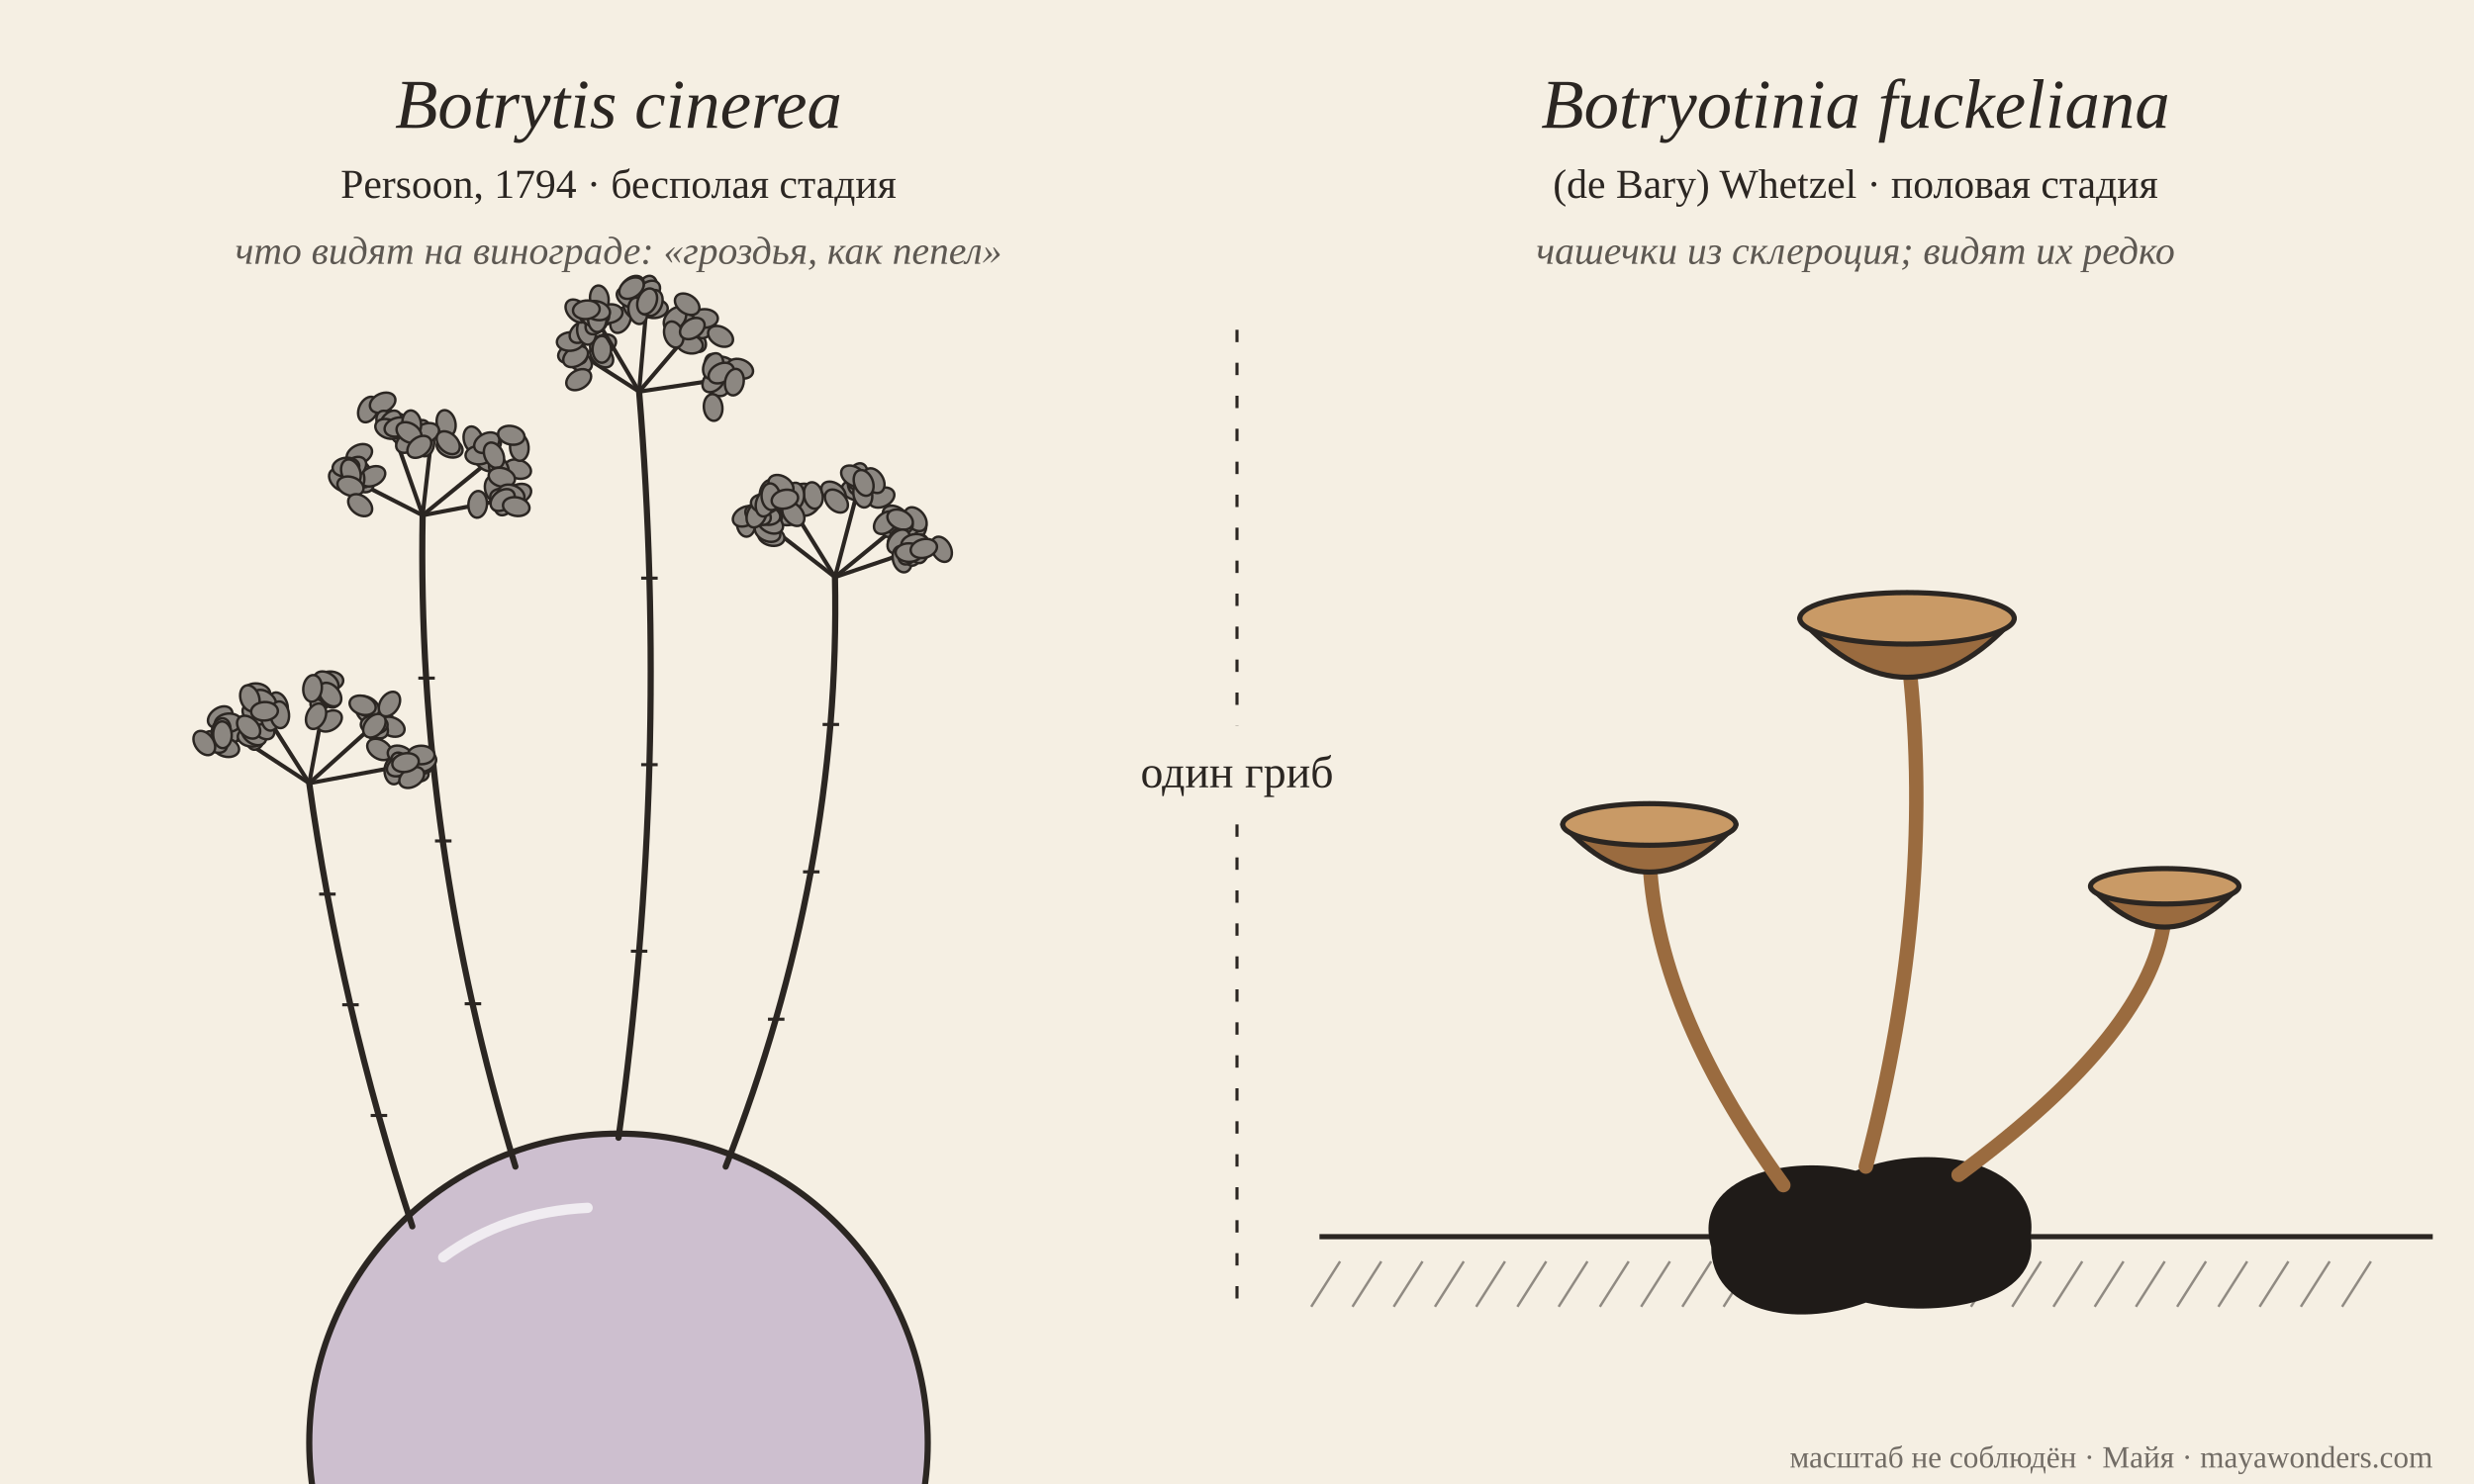
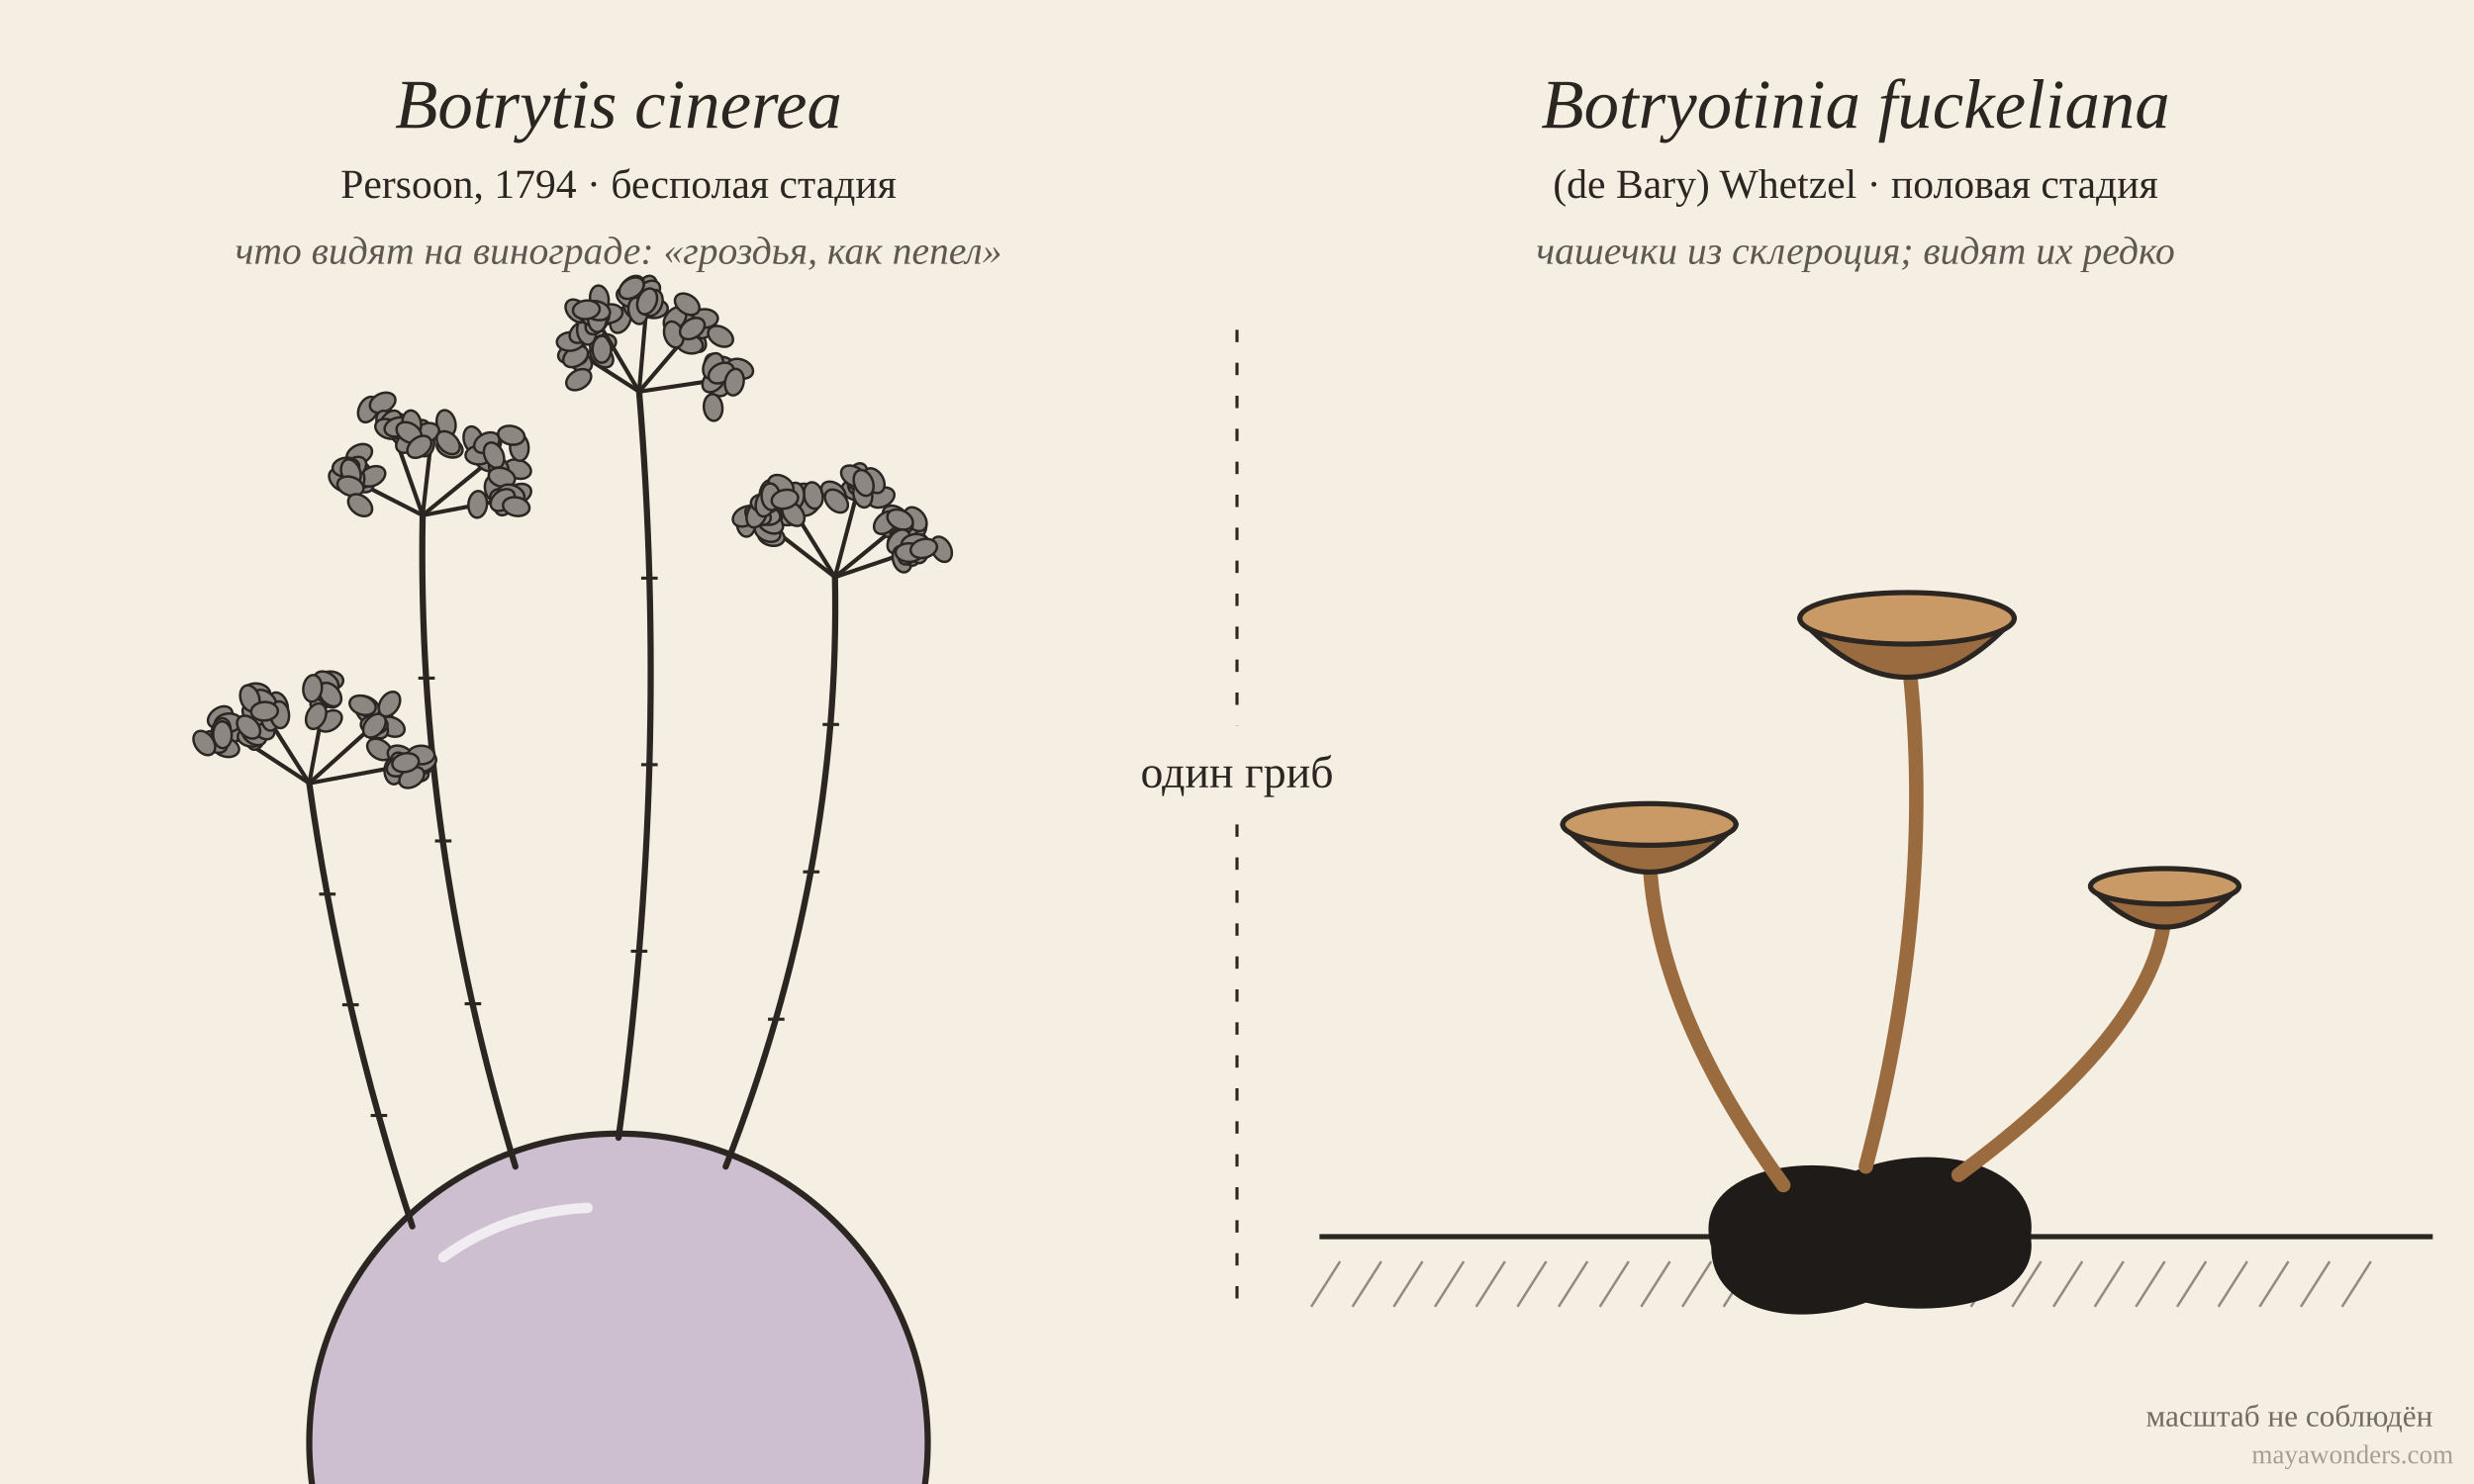
<svg xmlns="http://www.w3.org/2000/svg" viewBox="0 0 1200 720" width="1200" height="720" role="img" aria-label="Botrytis cinerea и Botryotinia fuckeliana: две стадии одного гриба">
  <rect width="1200" height="720" fill="#f5efe3" />
  <text x="300" y="62" text-anchor="middle" font-family="Georgia, 'Times New Roman', serif" font-size="34" font-style="italic" fill="#2b2622">Botrytis cinerea</text>
  <text x="300" y="96" text-anchor="middle" font-family="Georgia, 'Times New Roman', serif" font-size="20" fill="#2b2622">Persoon, 1794 · бесполая стадия</text>
  <text x="900" y="62" text-anchor="middle" font-family="Georgia, 'Times New Roman', serif" font-size="34" font-style="italic" fill="#2b2622">Botryotinia fuckeliana</text>
  <text x="900" y="96" text-anchor="middle" font-family="Georgia, 'Times New Roman', serif" font-size="20" fill="#2b2622">(de Bary) Whetzel · половая стадия</text>
  <path d="M 600 160 V 640" stroke="#2b2622" stroke-width="1.5" stroke-dasharray="6 10" />
  <rect x="530" y="352" width="140" height="44" fill="#f5efe3" />
  <text x="600" y="382" text-anchor="middle" font-family="Georgia, 'Times New Roman', serif" font-size="22" fill="#2b2622">один гриб</text>
  <circle cx="300" cy="700" r="150" fill="#cdbfcf" stroke="#2b2622" stroke-width="3" />
  <path d="M 215 610 q 30 -22 70 -24" fill="none" stroke="#ffffff" stroke-width="5" stroke-linecap="round" opacity="0.7" />
  <path d="M 250 566 Q 202 408 205 250" fill="none" stroke="#2b2622" stroke-width="3" stroke-linecap="round" />
  <path d="M 225.4 487.0 h 8" stroke="#2b2622" stroke-width="1.5" />
  <path d="M 211.0 408.0 h 8" stroke="#2b2622" stroke-width="1.5" />
  <path d="M 202.9 329.0 h 8" stroke="#2b2622" stroke-width="1.5" />
  <path d="M 205 250 L 171.5 232.9" stroke="#2b2622" stroke-width="2" stroke-linecap="round" />
  <ellipse cx="174.3" cy="220.4" rx="6.5" ry="4.5" transform="rotate(154 174.3 220.4)" fill="#8c8781" stroke="#2b2622" stroke-width="1.2" />
  <ellipse cx="175.2" cy="233.6" rx="6.5" ry="4.5" transform="rotate(35 175.2 233.6)" fill="#8c8781" stroke="#2b2622" stroke-width="1.2" />
  <ellipse cx="165.3" cy="232.9" rx="6.5" ry="4.5" transform="rotate(42 165.3 232.9)" fill="#8c8781" stroke="#2b2622" stroke-width="1.2" />
  <ellipse cx="175.7" cy="230.1" rx="6.5" ry="4.5" transform="rotate(71 175.7 230.1)" fill="#8c8781" stroke="#2b2622" stroke-width="1.2" />
  <ellipse cx="180.7" cy="231.1" rx="6.5" ry="4.5" transform="rotate(154 180.7 231.1)" fill="#8c8781" stroke="#2b2622" stroke-width="1.2" />
  <ellipse cx="172.1" cy="231.3" rx="6.5" ry="4.5" transform="rotate(76 172.1 231.3)" fill="#8c8781" stroke="#2b2622" stroke-width="1.2" />
  <ellipse cx="171.8" cy="227.0" rx="6.5" ry="4.5" transform="rotate(142 171.8 227.0)" fill="#8c8781" stroke="#2b2622" stroke-width="1.2" />
  <ellipse cx="167.8" cy="226.6" rx="6.5" ry="4.5" transform="rotate(173 167.8 226.6)" fill="#8c8781" stroke="#2b2622" stroke-width="1.2" />
  <ellipse cx="170.2" cy="229.2" rx="6.5" ry="4.5" transform="rotate(70 170.2 229.2)" fill="#8c8781" stroke="#2b2622" stroke-width="1.2" />
  <ellipse cx="170.0" cy="235.9" rx="6.5" ry="4.5" transform="rotate(18 170.0 235.9)" fill="#8c8781" stroke="#2b2622" stroke-width="1.2" />
  <ellipse cx="174.7" cy="245.1" rx="6.5" ry="4.5" transform="rotate(38 174.7 245.1)" fill="#8c8781" stroke="#2b2622" stroke-width="1.2" />
  <path d="M 205 250 L 188.9 204.1" stroke="#2b2622" stroke-width="2" stroke-linecap="round" />
  <ellipse cx="178.6" cy="198.7" rx="6.5" ry="4.5" transform="rotate(115 178.6 198.7)" fill="#8c8781" stroke="#2b2622" stroke-width="1.2" />
  <ellipse cx="188.7" cy="204.9" rx="6.5" ry="4.5" transform="rotate(73 188.7 204.9)" fill="#8c8781" stroke="#2b2622" stroke-width="1.2" />
  <ellipse cx="185.6" cy="195.4" rx="6.5" ry="4.5" transform="rotate(155 185.6 195.4)" fill="#8c8781" stroke="#2b2622" stroke-width="1.2" />
  <ellipse cx="191.2" cy="206.3" rx="6.5" ry="4.5" transform="rotate(52 191.2 206.3)" fill="#8c8781" stroke="#2b2622" stroke-width="1.2" />
  <ellipse cx="187.7" cy="205.3" rx="6.5" ry="4.5" transform="rotate(58 187.7 205.3)" fill="#8c8781" stroke="#2b2622" stroke-width="1.2" />
  <ellipse cx="191.0" cy="205.6" rx="6.5" ry="4.5" transform="rotate(155 191.0 205.6)" fill="#8c8781" stroke="#2b2622" stroke-width="1.2" />
  <ellipse cx="195.6" cy="211.5" rx="6.5" ry="4.5" transform="rotate(28 195.6 211.5)" fill="#8c8781" stroke="#2b2622" stroke-width="1.2" />
  <ellipse cx="189.4" cy="205.1" rx="6.5" ry="4.5" transform="rotate(126 189.4 205.1)" fill="#8c8781" stroke="#2b2622" stroke-width="1.2" />
  <ellipse cx="197.8" cy="208.9" rx="6.5" ry="4.5" transform="rotate(137 197.8 208.9)" fill="#8c8781" stroke="#2b2622" stroke-width="1.2" />
  <ellipse cx="188.3" cy="208.1" rx="6.5" ry="4.5" transform="rotate(22 188.3 208.1)" fill="#8c8781" stroke="#2b2622" stroke-width="1.2" />
  <ellipse cx="192.9" cy="207.2" rx="6.5" ry="4.5" transform="rotate(164 192.9 207.2)" fill="#8c8781" stroke="#2b2622" stroke-width="1.2" />
  <path d="M 205 250 L 208.9 215.6" stroke="#2b2622" stroke-width="2" stroke-linecap="round" />
  <ellipse cx="203.4" cy="214.9" rx="6.5" ry="4.5" transform="rotate(1 203.4 214.9)" fill="#8c8781" stroke="#2b2622" stroke-width="1.2" />
  <ellipse cx="216.4" cy="205.4" rx="6.5" ry="4.5" transform="rotate(77 216.4 205.4)" fill="#8c8781" stroke="#2b2622" stroke-width="1.2" />
  <ellipse cx="203.1" cy="209.7" rx="6.5" ry="4.5" transform="rotate(126 203.1 209.7)" fill="#8c8781" stroke="#2b2622" stroke-width="1.2" />
  <ellipse cx="206.1" cy="214.9" rx="6.5" ry="4.5" transform="rotate(93 206.1 214.9)" fill="#8c8781" stroke="#2b2622" stroke-width="1.2" />
  <ellipse cx="206.7" cy="210.1" rx="6.5" ry="4.5" transform="rotate(158 206.7 210.1)" fill="#8c8781" stroke="#2b2622" stroke-width="1.2" />
  <ellipse cx="218.1" cy="217.2" rx="6.5" ry="4.5" transform="rotate(21 218.1 217.2)" fill="#8c8781" stroke="#2b2622" stroke-width="1.2" />
  <ellipse cx="199.7" cy="205.6" rx="6.5" ry="4.5" transform="rotate(82 199.7 205.6)" fill="#8c8781" stroke="#2b2622" stroke-width="1.2" />
  <ellipse cx="198.0" cy="214.4" rx="6.5" ry="4.5" transform="rotate(143 198.0 214.4)" fill="#8c8781" stroke="#2b2622" stroke-width="1.2" />
  <ellipse cx="198.4" cy="209.9" rx="6.5" ry="4.5" transform="rotate(30 198.4 209.9)" fill="#8c8781" stroke="#2b2622" stroke-width="1.2" />
  <ellipse cx="203.4" cy="216.8" rx="6.5" ry="4.5" transform="rotate(142 203.4 216.8)" fill="#8c8781" stroke="#2b2622" stroke-width="1.2" />
  <ellipse cx="217.4" cy="214.8" rx="6.5" ry="4.5" transform="rotate(44 217.4 214.8)" fill="#8c8781" stroke="#2b2622" stroke-width="1.2" />
  <path d="M 205 250 L 240.4 221.1" stroke="#2b2622" stroke-width="2" stroke-linecap="round" />
  <ellipse cx="251.2" cy="227.6" rx="6.5" ry="4.5" transform="rotate(17 251.2 227.6)" fill="#8c8781" stroke="#2b2622" stroke-width="1.2" />
  <ellipse cx="237.9" cy="221.5" rx="6.5" ry="4.5" transform="rotate(81 237.9 221.5)" fill="#8c8781" stroke="#2b2622" stroke-width="1.2" />
  <ellipse cx="235.9" cy="223.4" rx="6.5" ry="4.5" transform="rotate(37 235.9 223.4)" fill="#8c8781" stroke="#2b2622" stroke-width="1.2" />
  <ellipse cx="242.0" cy="227.5" rx="6.5" ry="4.5" transform="rotate(68 242.0 227.5)" fill="#8c8781" stroke="#2b2622" stroke-width="1.2" />
  <ellipse cx="229.5" cy="213.3" rx="6.5" ry="4.5" transform="rotate(75 229.5 213.3)" fill="#8c8781" stroke="#2b2622" stroke-width="1.2" />
  <ellipse cx="236.6" cy="215.8" rx="6.5" ry="4.5" transform="rotate(164 236.6 215.8)" fill="#8c8781" stroke="#2b2622" stroke-width="1.2" />
  <ellipse cx="251.9" cy="217.1" rx="6.5" ry="4.5" transform="rotate(86 251.9 217.1)" fill="#8c8781" stroke="#2b2622" stroke-width="1.2" />
  <ellipse cx="232.3" cy="220.8" rx="6.5" ry="4.5" transform="rotate(178 232.3 220.8)" fill="#8c8781" stroke="#2b2622" stroke-width="1.2" />
  <ellipse cx="236.1" cy="214.8" rx="6.5" ry="4.5" transform="rotate(152 236.1 214.8)" fill="#8c8781" stroke="#2b2622" stroke-width="1.2" />
  <ellipse cx="248.0" cy="211.2" rx="6.5" ry="4.5" transform="rotate(12 248.0 211.2)" fill="#8c8781" stroke="#2b2622" stroke-width="1.2" />
  <ellipse cx="239.6" cy="220.9" rx="6.5" ry="4.5" transform="rotate(65 239.6 220.9)" fill="#8c8781" stroke="#2b2622" stroke-width="1.2" />
  <path d="M 205 250 L 243.8 242.6" stroke="#2b2622" stroke-width="2" stroke-linecap="round" />
  <ellipse cx="243.4" cy="232.5" rx="6.5" ry="4.5" transform="rotate(44 243.4 232.5)" fill="#8c8781" stroke="#2b2622" stroke-width="1.2" />
  <ellipse cx="239.8" cy="237.3" rx="6.5" ry="4.5" transform="rotate(76 239.8 237.3)" fill="#8c8781" stroke="#2b2622" stroke-width="1.2" />
  <ellipse cx="243.4" cy="231.6" rx="6.5" ry="4.5" transform="rotate(15 243.4 231.6)" fill="#8c8781" stroke="#2b2622" stroke-width="1.2" />
  <ellipse cx="244.2" cy="241.7" rx="6.5" ry="4.5" transform="rotate(12 244.2 241.7)" fill="#8c8781" stroke="#2b2622" stroke-width="1.2" />
  <ellipse cx="243.9" cy="242.5" rx="6.5" ry="4.5" transform="rotate(129 243.9 242.5)" fill="#8c8781" stroke="#2b2622" stroke-width="1.2" />
  <ellipse cx="231.7" cy="244.7" rx="6.5" ry="4.5" transform="rotate(95 231.7 244.7)" fill="#8c8781" stroke="#2b2622" stroke-width="1.2" />
  <ellipse cx="251.4" cy="239.6" rx="6.5" ry="4.5" transform="rotate(157 251.4 239.6)" fill="#8c8781" stroke="#2b2622" stroke-width="1.2" />
  <ellipse cx="245.0" cy="243.9" rx="6.5" ry="4.5" transform="rotate(118 245.0 243.9)" fill="#8c8781" stroke="#2b2622" stroke-width="1.2" />
  <ellipse cx="248.1" cy="239.9" rx="6.5" ry="4.5" transform="rotate(21 248.1 239.9)" fill="#8c8781" stroke="#2b2622" stroke-width="1.2" />
  <ellipse cx="243.8" cy="242.6" rx="6.5" ry="4.5" transform="rotate(143 243.8 242.6)" fill="#8c8781" stroke="#2b2622" stroke-width="1.2" />
  <ellipse cx="250.4" cy="245.8" rx="6.5" ry="4.5" transform="rotate(11 250.4 245.8)" fill="#8c8781" stroke="#2b2622" stroke-width="1.2" />
  <path d="M 300 552 Q 325 371 310 190" fill="none" stroke="#2b2622" stroke-width="3" stroke-linecap="round" />
  <path d="M 306.0 461.5 h 8" stroke="#2b2622" stroke-width="1.5" />
  <path d="M 311.0 371.0 h 8" stroke="#2b2622" stroke-width="1.5" />
  <path d="M 311.0 280.5 h 8" stroke="#2b2622" stroke-width="1.5" />
  <path d="M 310 190 L 279.3 170.3" stroke="#2b2622" stroke-width="2" stroke-linecap="round" />
  <ellipse cx="291.8" cy="172.7" rx="6.5" ry="4.5" transform="rotate(44 291.8 172.7)" fill="#8c8781" stroke="#2b2622" stroke-width="1.2" />
  <ellipse cx="281.2" cy="175.1" rx="6.5" ry="4.5" transform="rotate(36 281.2 175.1)" fill="#8c8781" stroke="#2b2622" stroke-width="1.2" />
  <ellipse cx="292.5" cy="167.0" rx="6.5" ry="4.5" transform="rotate(160 292.5 167.0)" fill="#8c8781" stroke="#2b2622" stroke-width="1.2" />
  <ellipse cx="277.1" cy="171.6" rx="6.5" ry="4.5" transform="rotate(163 277.1 171.6)" fill="#8c8781" stroke="#2b2622" stroke-width="1.2" />
  <ellipse cx="279.8" cy="170.4" rx="6.5" ry="4.5" transform="rotate(62 279.8 170.4)" fill="#8c8781" stroke="#2b2622" stroke-width="1.2" />
  <ellipse cx="279.2" cy="173.0" rx="6.5" ry="4.5" transform="rotate(148 279.2 173.0)" fill="#8c8781" stroke="#2b2622" stroke-width="1.2" />
  <ellipse cx="276.6" cy="165.7" rx="6.5" ry="4.5" transform="rotate(176 276.6 165.7)" fill="#8c8781" stroke="#2b2622" stroke-width="1.2" />
  <ellipse cx="282.1" cy="161.0" rx="6.5" ry="4.5" transform="rotate(141 282.1 161.0)" fill="#8c8781" stroke="#2b2622" stroke-width="1.2" />
  <ellipse cx="291.9" cy="169.5" rx="6.5" ry="4.5" transform="rotate(90 291.9 169.5)" fill="#8c8781" stroke="#2b2622" stroke-width="1.2" />
  <ellipse cx="284.5" cy="160.8" rx="6.5" ry="4.5" transform="rotate(79 284.5 160.8)" fill="#8c8781" stroke="#2b2622" stroke-width="1.2" />
  <ellipse cx="280.7" cy="184.2" rx="6.5" ry="4.5" transform="rotate(149 280.7 184.2)" fill="#8c8781" stroke="#2b2622" stroke-width="1.2" />
  <path d="M 310 190 L 289.8 155.7" stroke="#2b2622" stroke-width="2" stroke-linecap="round" />
  <ellipse cx="279.9" cy="150.9" rx="6.5" ry="4.5" transform="rotate(45 279.9 150.9)" fill="#8c8781" stroke="#2b2622" stroke-width="1.2" />
  <ellipse cx="301.0" cy="155.4" rx="6.5" ry="4.5" transform="rotate(118 301.0 155.4)" fill="#8c8781" stroke="#2b2622" stroke-width="1.2" />
  <ellipse cx="289.5" cy="156.5" rx="6.5" ry="4.5" transform="rotate(132 289.5 156.5)" fill="#8c8781" stroke="#2b2622" stroke-width="1.2" />
  <ellipse cx="287.8" cy="152.8" rx="6.5" ry="4.5" transform="rotate(166 287.8 152.8)" fill="#8c8781" stroke="#2b2622" stroke-width="1.2" />
  <ellipse cx="291.4" cy="152.8" rx="6.5" ry="4.5" transform="rotate(19 291.4 152.8)" fill="#8c8781" stroke="#2b2622" stroke-width="1.2" />
  <ellipse cx="295.5" cy="152.2" rx="6.5" ry="4.5" transform="rotate(170 295.5 152.2)" fill="#8c8781" stroke="#2b2622" stroke-width="1.2" />
  <ellipse cx="289.0" cy="153.8" rx="6.5" ry="4.5" transform="rotate(175 289.0 153.8)" fill="#8c8781" stroke="#2b2622" stroke-width="1.2" />
  <ellipse cx="289.7" cy="154.6" rx="6.5" ry="4.5" transform="rotate(90 289.7 154.6)" fill="#8c8781" stroke="#2b2622" stroke-width="1.2" />
  <ellipse cx="290.7" cy="145.0" rx="6.5" ry="4.5" transform="rotate(83 290.7 145.0)" fill="#8c8781" stroke="#2b2622" stroke-width="1.2" />
  <ellipse cx="289.5" cy="150.7" rx="6.5" ry="4.5" transform="rotate(15 289.5 150.7)" fill="#8c8781" stroke="#2b2622" stroke-width="1.2" />
  <ellipse cx="284.4" cy="150.3" rx="6.5" ry="4.5" transform="rotate(174 284.4 150.3)" fill="#8c8781" stroke="#2b2622" stroke-width="1.2" />
  <path d="M 310 190 L 313.8 146.2" stroke="#2b2622" stroke-width="2" stroke-linecap="round" />
  <ellipse cx="313.9" cy="140.1" rx="6.5" ry="4.5" transform="rotate(111 313.9 140.1)" fill="#8c8781" stroke="#2b2622" stroke-width="1.2" />
  <ellipse cx="307.6" cy="149.3" rx="6.5" ry="4.5" transform="rotate(53 307.6 149.3)" fill="#8c8781" stroke="#2b2622" stroke-width="1.2" />
  <ellipse cx="314.4" cy="141.6" rx="6.5" ry="4.5" transform="rotate(140 314.4 141.6)" fill="#8c8781" stroke="#2b2622" stroke-width="1.2" />
  <ellipse cx="305.3" cy="144.3" rx="6.5" ry="4.5" transform="rotate(27 305.3 144.3)" fill="#8c8781" stroke="#2b2622" stroke-width="1.2" />
  <ellipse cx="317.4" cy="149.8" rx="6.5" ry="4.5" transform="rotate(177 317.4 149.8)" fill="#8c8781" stroke="#2b2622" stroke-width="1.2" />
  <ellipse cx="309.4" cy="150.8" rx="6.5" ry="4.5" transform="rotate(77 309.4 150.8)" fill="#8c8781" stroke="#2b2622" stroke-width="1.2" />
  <ellipse cx="306.6" cy="139.3" rx="6.5" ry="4.5" transform="rotate(139 306.6 139.3)" fill="#8c8781" stroke="#2b2622" stroke-width="1.2" />
  <ellipse cx="315.2" cy="146.7" rx="6.5" ry="4.5" transform="rotate(119 315.2 146.7)" fill="#8c8781" stroke="#2b2622" stroke-width="1.2" />
  <ellipse cx="306.3" cy="139.8" rx="6.5" ry="4.5" transform="rotate(146 306.3 139.8)" fill="#8c8781" stroke="#2b2622" stroke-width="1.2" />
  <ellipse cx="316.6" cy="147.0" rx="6.5" ry="4.5" transform="rotate(111 316.6 147.0)" fill="#8c8781" stroke="#2b2622" stroke-width="1.2" />
  <ellipse cx="313.9" cy="146.2" rx="6.5" ry="4.5" transform="rotate(112 313.9 146.2)" fill="#8c8781" stroke="#2b2622" stroke-width="1.2" />
  <path d="M 310 190 L 336.6 158.8" stroke="#2b2622" stroke-width="2" stroke-linecap="round" />
  <ellipse cx="336.9" cy="165.1" rx="6.5" ry="4.5" transform="rotate(47 336.9 165.1)" fill="#8c8781" stroke="#2b2622" stroke-width="1.2" />
  <ellipse cx="342.1" cy="158.0" rx="6.5" ry="4.5" transform="rotate(118 342.1 158.0)" fill="#8c8781" stroke="#2b2622" stroke-width="1.2" />
  <ellipse cx="341.7" cy="154.5" rx="6.5" ry="4.5" transform="rotate(180 341.7 154.5)" fill="#8c8781" stroke="#2b2622" stroke-width="1.2" />
  <ellipse cx="349.5" cy="163.2" rx="6.5" ry="4.5" transform="rotate(30 349.5 163.2)" fill="#8c8781" stroke="#2b2622" stroke-width="1.2" />
  <ellipse cx="331.7" cy="159.9" rx="6.5" ry="4.5" transform="rotate(8 331.7 159.9)" fill="#8c8781" stroke="#2b2622" stroke-width="1.2" />
  <ellipse cx="334.5" cy="158.6" rx="6.5" ry="4.5" transform="rotate(66 334.5 158.6)" fill="#8c8781" stroke="#2b2622" stroke-width="1.2" />
  <ellipse cx="334.5" cy="166.9" rx="6.5" ry="4.5" transform="rotate(13 334.5 166.9)" fill="#8c8781" stroke="#2b2622" stroke-width="1.2" />
  <ellipse cx="327.4" cy="154.7" rx="6.5" ry="4.5" transform="rotate(131 327.4 154.7)" fill="#8c8781" stroke="#2b2622" stroke-width="1.2" />
  <ellipse cx="326.8" cy="162.3" rx="6.5" ry="4.5" transform="rotate(72 326.8 162.3)" fill="#8c8781" stroke="#2b2622" stroke-width="1.2" />
  <ellipse cx="333.3" cy="147.6" rx="6.5" ry="4.5" transform="rotate(34 333.3 147.6)" fill="#8c8781" stroke="#2b2622" stroke-width="1.2" />
  <ellipse cx="335.8" cy="159.4" rx="6.5" ry="4.5" transform="rotate(147 335.8 159.4)" fill="#8c8781" stroke="#2b2622" stroke-width="1.2" />
  <path d="M 310 190 L 348.1 184.3" stroke="#2b2622" stroke-width="2" stroke-linecap="round" />
  <ellipse cx="352.7" cy="178.8" rx="6.5" ry="4.5" transform="rotate(18 352.7 178.8)" fill="#8c8781" stroke="#2b2622" stroke-width="1.2" />
  <ellipse cx="347.1" cy="177.8" rx="6.5" ry="4.5" transform="rotate(59 347.1 177.8)" fill="#8c8781" stroke="#2b2622" stroke-width="1.2" />
  <ellipse cx="350.6" cy="177.7" rx="6.5" ry="4.5" transform="rotate(16 350.6 177.7)" fill="#8c8781" stroke="#2b2622" stroke-width="1.2" />
  <ellipse cx="349.5" cy="183.7" rx="6.5" ry="4.5" transform="rotate(124 349.5 183.7)" fill="#8c8781" stroke="#2b2622" stroke-width="1.2" />
  <ellipse cx="347.3" cy="186.9" rx="6.5" ry="4.5" transform="rotate(36 347.3 186.9)" fill="#8c8781" stroke="#2b2622" stroke-width="1.2" />
  <ellipse cx="346.2" cy="184.6" rx="6.5" ry="4.5" transform="rotate(132 346.2 184.6)" fill="#8c8781" stroke="#2b2622" stroke-width="1.2" />
  <ellipse cx="345.9" cy="177.6" rx="6.5" ry="4.5" transform="rotate(114 345.9 177.6)" fill="#8c8781" stroke="#2b2622" stroke-width="1.2" />
  <ellipse cx="359.0" cy="178.9" rx="6.5" ry="4.5" transform="rotate(21 359.0 178.9)" fill="#8c8781" stroke="#2b2622" stroke-width="1.2" />
  <ellipse cx="345.9" cy="197.7" rx="6.5" ry="4.5" transform="rotate(84 345.9 197.7)" fill="#8c8781" stroke="#2b2622" stroke-width="1.2" />
  <ellipse cx="349.8" cy="181.0" rx="6.5" ry="4.5" transform="rotate(152 349.8 181.0)" fill="#8c8781" stroke="#2b2622" stroke-width="1.2" />
  <ellipse cx="356.2" cy="185.4" rx="6.5" ry="4.5" transform="rotate(101 356.2 185.4)" fill="#8c8781" stroke="#2b2622" stroke-width="1.2" />
  <path d="M 352 566 Q 408 423 405 280" fill="none" stroke="#2b2622" stroke-width="3" stroke-linecap="round" />
  <path d="M 372.5 494.5 h 8" stroke="#2b2622" stroke-width="1.5" />
  <path d="M 389.5 423.0 h 8" stroke="#2b2622" stroke-width="1.5" />
  <path d="M 399.0 351.5 h 8" stroke="#2b2622" stroke-width="1.5" />
  <path d="M 405 280 L 372.7 255.0" stroke="#2b2622" stroke-width="2" stroke-linecap="round" />
  <ellipse cx="361.9" cy="253.9" rx="6.5" ry="4.5" transform="rotate(87 361.9 253.9)" fill="#8c8781" stroke="#2b2622" stroke-width="1.2" />
  <ellipse cx="374.1" cy="260.2" rx="6.5" ry="4.5" transform="rotate(15 374.1 260.2)" fill="#8c8781" stroke="#2b2622" stroke-width="1.2" />
  <ellipse cx="382.3" cy="250.3" rx="6.5" ry="4.5" transform="rotate(174 382.3 250.3)" fill="#8c8781" stroke="#2b2622" stroke-width="1.2" />
  <ellipse cx="372.3" cy="258.0" rx="6.5" ry="4.5" transform="rotate(25 372.3 258.0)" fill="#8c8781" stroke="#2b2622" stroke-width="1.2" />
  <ellipse cx="373.0" cy="249.8" rx="6.5" ry="4.5" transform="rotate(17 373.0 249.8)" fill="#8c8781" stroke="#2b2622" stroke-width="1.2" />
  <ellipse cx="373.7" cy="253.9" rx="6.5" ry="4.5" transform="rotate(28 373.7 253.9)" fill="#8c8781" stroke="#2b2622" stroke-width="1.2" />
  <ellipse cx="372.0" cy="250.1" rx="6.5" ry="4.5" transform="rotate(9 372.0 250.1)" fill="#8c8781" stroke="#2b2622" stroke-width="1.2" />
  <ellipse cx="361.6" cy="250.5" rx="6.5" ry="4.5" transform="rotate(153 361.6 250.5)" fill="#8c8781" stroke="#2b2622" stroke-width="1.2" />
  <ellipse cx="367.7" cy="249.8" rx="6.5" ry="4.5" transform="rotate(26 367.7 249.8)" fill="#8c8781" stroke="#2b2622" stroke-width="1.2" />
  <ellipse cx="367.0" cy="249.7" rx="6.5" ry="4.5" transform="rotate(114 367.0 249.7)" fill="#8c8781" stroke="#2b2622" stroke-width="1.2" />
  <ellipse cx="370.7" cy="244.4" rx="6.5" ry="4.5" transform="rotate(8 370.7 244.4)" fill="#8c8781" stroke="#2b2622" stroke-width="1.2" />
  <path d="M 405 280 L 381.6 242.2" stroke="#2b2622" stroke-width="2" stroke-linecap="round" />
  <ellipse cx="373.1" cy="239.2" rx="6.5" ry="4.5" transform="rotate(103 373.1 239.2)" fill="#8c8781" stroke="#2b2622" stroke-width="1.2" />
  <ellipse cx="388.3" cy="239.6" rx="6.5" ry="4.5" transform="rotate(155 388.3 239.6)" fill="#8c8781" stroke="#2b2622" stroke-width="1.2" />
  <ellipse cx="392.4" cy="244.7" rx="6.5" ry="4.5" transform="rotate(137 392.4 244.7)" fill="#8c8781" stroke="#2b2622" stroke-width="1.2" />
  <ellipse cx="371.2" cy="244.2" rx="6.5" ry="4.5" transform="rotate(105 371.2 244.2)" fill="#8c8781" stroke="#2b2622" stroke-width="1.2" />
  <ellipse cx="381.2" cy="242.0" rx="6.5" ry="4.5" transform="rotate(97 381.2 242.0)" fill="#8c8781" stroke="#2b2622" stroke-width="1.2" />
  <ellipse cx="394.5" cy="240.4" rx="6.5" ry="4.5" transform="rotate(78 394.5 240.4)" fill="#8c8781" stroke="#2b2622" stroke-width="1.2" />
  <ellipse cx="385.5" cy="240.7" rx="6.5" ry="4.5" transform="rotate(96 385.5 240.7)" fill="#8c8781" stroke="#2b2622" stroke-width="1.2" />
  <ellipse cx="378.8" cy="235.5" rx="6.5" ry="4.5" transform="rotate(30 378.8 235.5)" fill="#8c8781" stroke="#2b2622" stroke-width="1.2" />
  <ellipse cx="373.9" cy="241.0" rx="6.5" ry="4.5" transform="rotate(84 373.9 241.0)" fill="#8c8781" stroke="#2b2622" stroke-width="1.2" />
  <ellipse cx="384.8" cy="249.4" rx="6.5" ry="4.5" transform="rotate(51 384.8 249.4)" fill="#8c8781" stroke="#2b2622" stroke-width="1.2" />
  <ellipse cx="380.7" cy="242.2" rx="6.5" ry="4.5" transform="rotate(167 380.7 242.2)" fill="#8c8781" stroke="#2b2622" stroke-width="1.2" />
  <path d="M 405 280 L 416.5 236.2" stroke="#2b2622" stroke-width="2" stroke-linecap="round" />
  <ellipse cx="416.5" cy="236.3" rx="6.5" ry="4.5" transform="rotate(16 416.5 236.3)" fill="#8c8781" stroke="#2b2622" stroke-width="1.2" />
  <ellipse cx="414.7" cy="238.0" rx="6.5" ry="4.5" transform="rotate(18 414.7 238.0)" fill="#8c8781" stroke="#2b2622" stroke-width="1.2" />
  <ellipse cx="404.3" cy="238.9" rx="6.5" ry="4.5" transform="rotate(35 404.3 238.9)" fill="#8c8781" stroke="#2b2622" stroke-width="1.2" />
  <ellipse cx="427.6" cy="241.4" rx="6.5" ry="4.5" transform="rotate(156 427.6 241.4)" fill="#8c8781" stroke="#2b2622" stroke-width="1.2" />
  <ellipse cx="415.8" cy="233.5" rx="6.5" ry="4.5" transform="rotate(100 415.8 233.5)" fill="#8c8781" stroke="#2b2622" stroke-width="1.2" />
  <ellipse cx="415.9" cy="231.0" rx="6.5" ry="4.5" transform="rotate(113 415.9 231.0)" fill="#8c8781" stroke="#2b2622" stroke-width="1.2" />
  <ellipse cx="414.0" cy="231.0" rx="6.5" ry="4.5" transform="rotate(32 414.0 231.0)" fill="#8c8781" stroke="#2b2622" stroke-width="1.2" />
  <ellipse cx="418.5" cy="239.8" rx="6.5" ry="4.5" transform="rotate(78 418.5 239.8)" fill="#8c8781" stroke="#2b2622" stroke-width="1.2" />
  <ellipse cx="405.7" cy="243.1" rx="6.5" ry="4.5" transform="rotate(45 405.7 243.1)" fill="#8c8781" stroke="#2b2622" stroke-width="1.2" />
  <ellipse cx="423.9" cy="233.2" rx="6.5" ry="4.5" transform="rotate(58 423.9 233.2)" fill="#8c8781" stroke="#2b2622" stroke-width="1.2" />
  <ellipse cx="418.9" cy="234.3" rx="6.5" ry="4.5" transform="rotate(68 418.9 234.3)" fill="#8c8781" stroke="#2b2622" stroke-width="1.2" />
  <path d="M 405 280 L 435.1 255.3" stroke="#2b2622" stroke-width="2" stroke-linecap="round" />
  <ellipse cx="444.1" cy="257.2" rx="6.5" ry="4.5" transform="rotate(124 444.1 257.2)" fill="#8c8781" stroke="#2b2622" stroke-width="1.2" />
  <ellipse cx="436.7" cy="254.0" rx="6.5" ry="4.5" transform="rotate(150 436.7 254.0)" fill="#8c8781" stroke="#2b2622" stroke-width="1.2" />
  <ellipse cx="434.4" cy="254.6" rx="6.5" ry="4.5" transform="rotate(40 434.4 254.6)" fill="#8c8781" stroke="#2b2622" stroke-width="1.2" />
  <ellipse cx="441.5" cy="255.1" rx="6.5" ry="4.5" transform="rotate(129 441.5 255.1)" fill="#8c8781" stroke="#2b2622" stroke-width="1.2" />
  <ellipse cx="432.9" cy="254.6" rx="6.5" ry="4.5" transform="rotate(123 432.9 254.6)" fill="#8c8781" stroke="#2b2622" stroke-width="1.2" />
  <ellipse cx="444.1" cy="251.9" rx="6.5" ry="4.5" transform="rotate(51 444.1 251.9)" fill="#8c8781" stroke="#2b2622" stroke-width="1.2" />
  <ellipse cx="436.2" cy="255.1" rx="6.5" ry="4.5" transform="rotate(178 436.2 255.1)" fill="#8c8781" stroke="#2b2622" stroke-width="1.2" />
  <ellipse cx="434.3" cy="250.4" rx="6.5" ry="4.5" transform="rotate(30 434.3 250.4)" fill="#8c8781" stroke="#2b2622" stroke-width="1.2" />
  <ellipse cx="435.7" cy="262.0" rx="6.5" ry="4.5" transform="rotate(120 435.7 262.0)" fill="#8c8781" stroke="#2b2622" stroke-width="1.2" />
  <ellipse cx="429.6" cy="253.6" rx="6.5" ry="4.5" transform="rotate(138 429.6 253.6)" fill="#8c8781" stroke="#2b2622" stroke-width="1.2" />
  <ellipse cx="436.6" cy="252.1" rx="6.5" ry="4.5" transform="rotate(25 436.6 252.1)" fill="#8c8781" stroke="#2b2622" stroke-width="1.2" />
  <path d="M 405 280 L 445.7 266.2" stroke="#2b2622" stroke-width="2" stroke-linecap="round" />
  <ellipse cx="435.9" cy="262.7" rx="6.5" ry="4.5" transform="rotate(130 435.9 262.7)" fill="#8c8781" stroke="#2b2622" stroke-width="1.2" />
  <ellipse cx="445.2" cy="266.3" rx="6.5" ry="4.5" transform="rotate(178 445.2 266.3)" fill="#8c8781" stroke="#2b2622" stroke-width="1.2" />
  <ellipse cx="437.6" cy="271.3" rx="6.5" ry="4.5" transform="rotate(75 437.6 271.3)" fill="#8c8781" stroke="#2b2622" stroke-width="1.2" />
  <ellipse cx="442.9" cy="268.0" rx="6.5" ry="4.5" transform="rotate(98 442.9 268.0)" fill="#8c8781" stroke="#2b2622" stroke-width="1.2" />
  <ellipse cx="440.8" cy="267.8" rx="6.5" ry="4.5" transform="rotate(120 440.8 267.8)" fill="#8c8781" stroke="#2b2622" stroke-width="1.2" />
  <ellipse cx="446.5" cy="265.8" rx="6.5" ry="4.5" transform="rotate(91 446.5 265.8)" fill="#8c8781" stroke="#2b2622" stroke-width="1.2" />
  <ellipse cx="445.2" cy="266.8" rx="6.5" ry="4.5" transform="rotate(77 445.2 266.8)" fill="#8c8781" stroke="#2b2622" stroke-width="1.2" />
  <ellipse cx="443.6" cy="263.7" rx="6.5" ry="4.5" transform="rotate(169 443.6 263.7)" fill="#8c8781" stroke="#2b2622" stroke-width="1.2" />
  <ellipse cx="456.7" cy="266.5" rx="6.5" ry="4.5" transform="rotate(62 456.7 266.5)" fill="#8c8781" stroke="#2b2622" stroke-width="1.2" />
  <ellipse cx="440.9" cy="268.1" rx="6.5" ry="4.5" transform="rotate(1 440.9 268.1)" fill="#8c8781" stroke="#2b2622" stroke-width="1.2" />
  <ellipse cx="448.1" cy="266.1" rx="6.5" ry="4.5" transform="rotate(166 448.1 266.1)" fill="#8c8781" stroke="#2b2622" stroke-width="1.2" />
  <path d="M 200 595 Q 165 488 150 380" fill="none" stroke="#2b2622" stroke-width="3" stroke-linecap="round" />
  <path d="M 179.8 541.2 h 8" stroke="#2b2622" stroke-width="1.5" />
  <path d="M 166.0 487.5 h 8" stroke="#2b2622" stroke-width="1.5" />
  <path d="M 154.8 433.8 h 8" stroke="#2b2622" stroke-width="1.5" />
  <path d="M 150 380 L 111.1 354.5" stroke="#2b2622" stroke-width="2" stroke-linecap="round" />
  <ellipse cx="110.8" cy="355.5" rx="6.5" ry="4.5" transform="rotate(17 110.8 355.5)" fill="#8c8781" stroke="#2b2622" stroke-width="1.2" />
  <ellipse cx="106.8" cy="347.9" rx="6.5" ry="4.5" transform="rotate(146 106.8 347.9)" fill="#8c8781" stroke="#2b2622" stroke-width="1.2" />
  <ellipse cx="112.3" cy="354.5" rx="6.5" ry="4.5" transform="rotate(96 112.3 354.5)" fill="#8c8781" stroke="#2b2622" stroke-width="1.2" />
  <ellipse cx="109.6" cy="362.6" rx="6.5" ry="4.5" transform="rotate(16 109.6 362.6)" fill="#8c8781" stroke="#2b2622" stroke-width="1.2" />
  <ellipse cx="110.7" cy="350.7" rx="6.5" ry="4.5" transform="rotate(174 110.7 350.7)" fill="#8c8781" stroke="#2b2622" stroke-width="1.2" />
  <ellipse cx="123.9" cy="357.3" rx="6.5" ry="4.5" transform="rotate(98 123.9 357.3)" fill="#8c8781" stroke="#2b2622" stroke-width="1.2" />
  <ellipse cx="104.2" cy="360.0" rx="6.5" ry="4.5" transform="rotate(35 104.2 360.0)" fill="#8c8781" stroke="#2b2622" stroke-width="1.2" />
  <ellipse cx="107.2" cy="354.9" rx="6.5" ry="4.5" transform="rotate(103 107.2 354.9)" fill="#8c8781" stroke="#2b2622" stroke-width="1.2" />
  <ellipse cx="99.1" cy="360.5" rx="6.5" ry="4.5" transform="rotate(54 99.1 360.5)" fill="#8c8781" stroke="#2b2622" stroke-width="1.2" />
  <ellipse cx="107.9" cy="356.5" rx="6.5" ry="4.5" transform="rotate(87 107.9 356.5)" fill="#8c8781" stroke="#2b2622" stroke-width="1.2" />
  <ellipse cx="121.8" cy="357.7" rx="6.5" ry="4.5" transform="rotate(6 121.8 357.7)" fill="#8c8781" stroke="#2b2622" stroke-width="1.2" />
  <path d="M 150 380 L 129.2 347.2" stroke="#2b2622" stroke-width="2" stroke-linecap="round" />
  <ellipse cx="124.6" cy="336.1" rx="6.5" ry="4.5" transform="rotate(7 124.6 336.1)" fill="#8c8781" stroke="#2b2622" stroke-width="1.2" />
  <ellipse cx="123.2" cy="356.3" rx="6.5" ry="4.5" transform="rotate(35 123.2 356.3)" fill="#8c8781" stroke="#2b2622" stroke-width="1.2" />
  <ellipse cx="127.5" cy="353.1" rx="6.5" ry="4.5" transform="rotate(45 127.5 353.1)" fill="#8c8781" stroke="#2b2622" stroke-width="1.2" />
  <ellipse cx="123.7" cy="346.5" rx="6.5" ry="4.5" transform="rotate(30 123.7 346.5)" fill="#8c8781" stroke="#2b2622" stroke-width="1.2" />
  <ellipse cx="131.3" cy="348.0" rx="6.5" ry="4.5" transform="rotate(92 131.3 348.0)" fill="#8c8781" stroke="#2b2622" stroke-width="1.2" />
  <ellipse cx="134.9" cy="342.3" rx="6.5" ry="4.5" transform="rotate(72 134.9 342.3)" fill="#8c8781" stroke="#2b2622" stroke-width="1.2" />
  <ellipse cx="120.6" cy="352.8" rx="6.5" ry="4.5" transform="rotate(44 120.6 352.8)" fill="#8c8781" stroke="#2b2622" stroke-width="1.2" />
  <ellipse cx="128.2" cy="340.0" rx="6.5" ry="4.5" transform="rotate(37 128.2 340.0)" fill="#8c8781" stroke="#2b2622" stroke-width="1.2" />
  <ellipse cx="121.2" cy="338.8" rx="6.5" ry="4.5" transform="rotate(72 121.2 338.8)" fill="#8c8781" stroke="#2b2622" stroke-width="1.2" />
  <ellipse cx="135.7" cy="346.8" rx="6.5" ry="4.5" transform="rotate(85 135.7 346.8)" fill="#8c8781" stroke="#2b2622" stroke-width="1.2" />
  <ellipse cx="128.3" cy="345.1" rx="6.5" ry="4.5" transform="rotate(177 128.3 345.1)" fill="#8c8781" stroke="#2b2622" stroke-width="1.2" />
  <path d="M 150 380 L 157.9 337.2" stroke="#2b2622" stroke-width="2" stroke-linecap="round" />
  <ellipse cx="160.0" cy="330.3" rx="6.5" ry="4.5" transform="rotate(178 160.0 330.3)" fill="#8c8781" stroke="#2b2622" stroke-width="1.2" />
  <ellipse cx="158.2" cy="337.7" rx="6.5" ry="4.5" transform="rotate(8 158.2 337.7)" fill="#8c8781" stroke="#2b2622" stroke-width="1.2" />
  <ellipse cx="159.8" cy="349.8" rx="6.5" ry="4.5" transform="rotate(148 159.8 349.8)" fill="#8c8781" stroke="#2b2622" stroke-width="1.2" />
  <ellipse cx="156.0" cy="339.3" rx="6.5" ry="4.5" transform="rotate(130 156.0 339.3)" fill="#8c8781" stroke="#2b2622" stroke-width="1.2" />
  <ellipse cx="154.5" cy="333.9" rx="6.5" ry="4.5" transform="rotate(53 154.5 333.9)" fill="#8c8781" stroke="#2b2622" stroke-width="1.2" />
  <ellipse cx="159.4" cy="337.5" rx="6.5" ry="4.5" transform="rotate(51 159.4 337.5)" fill="#8c8781" stroke="#2b2622" stroke-width="1.2" />
  <ellipse cx="153.3" cy="347.5" rx="6.5" ry="4.5" transform="rotate(115 153.3 347.5)" fill="#8c8781" stroke="#2b2622" stroke-width="1.2" />
  <ellipse cx="158.7" cy="335.7" rx="6.5" ry="4.5" transform="rotate(54 158.7 335.7)" fill="#8c8781" stroke="#2b2622" stroke-width="1.2" />
  <ellipse cx="158.3" cy="331.0" rx="6.5" ry="4.5" transform="rotate(35 158.3 331.0)" fill="#8c8781" stroke="#2b2622" stroke-width="1.2" />
  <ellipse cx="160.1" cy="337.0" rx="6.5" ry="4.5" transform="rotate(49 160.1 337.0)" fill="#8c8781" stroke="#2b2622" stroke-width="1.2" />
  <ellipse cx="151.6" cy="334.0" rx="6.5" ry="4.5" transform="rotate(96 151.6 334.0)" fill="#8c8781" stroke="#2b2622" stroke-width="1.2" />
  <path d="M 150 380 L 181.3 351.8" stroke="#2b2622" stroke-width="2" stroke-linecap="round" />
  <ellipse cx="184.4" cy="349.0" rx="6.5" ry="4.5" transform="rotate(9 184.4 349.0)" fill="#8c8781" stroke="#2b2622" stroke-width="1.2" />
  <ellipse cx="178.0" cy="345.5" rx="6.5" ry="4.5" transform="rotate(50 178.0 345.5)" fill="#8c8781" stroke="#2b2622" stroke-width="1.2" />
  <ellipse cx="182.1" cy="353.1" rx="6.5" ry="4.5" transform="rotate(82 182.1 353.1)" fill="#8c8781" stroke="#2b2622" stroke-width="1.2" />
  <ellipse cx="177.9" cy="342.8" rx="6.5" ry="4.5" transform="rotate(30 177.9 342.8)" fill="#8c8781" stroke="#2b2622" stroke-width="1.2" />
  <ellipse cx="184.1" cy="363.6" rx="6.5" ry="4.5" transform="rotate(33 184.1 363.6)" fill="#8c8781" stroke="#2b2622" stroke-width="1.2" />
  <ellipse cx="175.9" cy="342.2" rx="6.5" ry="4.5" transform="rotate(18 175.9 342.2)" fill="#8c8781" stroke="#2b2622" stroke-width="1.2" />
  <ellipse cx="190.0" cy="352.6" rx="6.5" ry="4.5" transform="rotate(23 190.0 352.6)" fill="#8c8781" stroke="#2b2622" stroke-width="1.2" />
  <ellipse cx="182.5" cy="352.7" rx="6.5" ry="4.5" transform="rotate(43 182.5 352.7)" fill="#8c8781" stroke="#2b2622" stroke-width="1.2" />
  <ellipse cx="181.5" cy="351.6" rx="6.5" ry="4.5" transform="rotate(1 181.5 351.6)" fill="#8c8781" stroke="#2b2622" stroke-width="1.2" />
  <ellipse cx="181.6" cy="352.1" rx="6.5" ry="4.5" transform="rotate(131 181.6 352.1)" fill="#8c8781" stroke="#2b2622" stroke-width="1.2" />
  <ellipse cx="188.9" cy="341.6" rx="6.5" ry="4.5" transform="rotate(123 188.9 341.6)" fill="#8c8781" stroke="#2b2622" stroke-width="1.2" />
  <path d="M 150 380 L 198.9 370.9" stroke="#2b2622" stroke-width="2" stroke-linecap="round" />
  <ellipse cx="201.6" cy="374.4" rx="6.5" ry="4.5" transform="rotate(20 201.6 374.4)" fill="#8c8781" stroke="#2b2622" stroke-width="1.2" />
  <ellipse cx="191.0" cy="374.0" rx="6.5" ry="4.5" transform="rotate(89 191.0 374.0)" fill="#8c8781" stroke="#2b2622" stroke-width="1.2" />
  <ellipse cx="194.3" cy="366.6" rx="6.5" ry="4.5" transform="rotate(23 194.3 366.6)" fill="#8c8781" stroke="#2b2622" stroke-width="1.2" />
  <ellipse cx="203.8" cy="370.9" rx="6.5" ry="4.5" transform="rotate(7 203.8 370.9)" fill="#8c8781" stroke="#2b2622" stroke-width="1.2" />
  <ellipse cx="205.3" cy="369.8" rx="6.5" ry="4.5" transform="rotate(159 205.3 369.8)" fill="#8c8781" stroke="#2b2622" stroke-width="1.2" />
  <ellipse cx="197.2" cy="372.1" rx="6.5" ry="4.5" transform="rotate(94 197.2 372.1)" fill="#8c8781" stroke="#2b2622" stroke-width="1.2" />
  <ellipse cx="194.5" cy="371.3" rx="6.5" ry="4.5" transform="rotate(64 194.5 371.3)" fill="#8c8781" stroke="#2b2622" stroke-width="1.2" />
  <ellipse cx="193.8" cy="371.7" rx="6.5" ry="4.5" transform="rotate(153 193.8 371.7)" fill="#8c8781" stroke="#2b2622" stroke-width="1.2" />
  <ellipse cx="204.3" cy="366.3" rx="6.5" ry="4.5" transform="rotate(0 204.3 366.3)" fill="#8c8781" stroke="#2b2622" stroke-width="1.2" />
  <ellipse cx="199.7" cy="377.2" rx="6.5" ry="4.5" transform="rotate(149 199.7 377.2)" fill="#8c8781" stroke="#2b2622" stroke-width="1.2" />
  <ellipse cx="196.7" cy="370.0" rx="6.5" ry="4.5" transform="rotate(169 196.7 370.0)" fill="#8c8781" stroke="#2b2622" stroke-width="1.2" />
  <path d="M 640 600 H 1180" stroke="#2b2622" stroke-width="2.5" />
  <path d="M 650 612 l -14 22" stroke="#2b2622" stroke-width="1.2" opacity="0.5" />
  <path d="M 670 612 l -14 22" stroke="#2b2622" stroke-width="1.2" opacity="0.5" />
  <path d="M 690 612 l -14 22" stroke="#2b2622" stroke-width="1.2" opacity="0.5" />
  <path d="M 710 612 l -14 22" stroke="#2b2622" stroke-width="1.2" opacity="0.5" />
  <path d="M 730 612 l -14 22" stroke="#2b2622" stroke-width="1.2" opacity="0.5" />
  <path d="M 750 612 l -14 22" stroke="#2b2622" stroke-width="1.2" opacity="0.5" />
  <path d="M 770 612 l -14 22" stroke="#2b2622" stroke-width="1.2" opacity="0.5" />
  <path d="M 790 612 l -14 22" stroke="#2b2622" stroke-width="1.2" opacity="0.5" />
  <path d="M 810 612 l -14 22" stroke="#2b2622" stroke-width="1.2" opacity="0.5" />
  <path d="M 830 612 l -14 22" stroke="#2b2622" stroke-width="1.2" opacity="0.5" />
  <path d="M 850 612 l -14 22" stroke="#2b2622" stroke-width="1.2" opacity="0.5" />
  <path d="M 870 612 l -14 22" stroke="#2b2622" stroke-width="1.2" opacity="0.5" />
  <path d="M 890 612 l -14 22" stroke="#2b2622" stroke-width="1.2" opacity="0.5" />
  <path d="M 910 612 l -14 22" stroke="#2b2622" stroke-width="1.2" opacity="0.5" />
  <path d="M 930 612 l -14 22" stroke="#2b2622" stroke-width="1.2" opacity="0.5" />
  <path d="M 950 612 l -14 22" stroke="#2b2622" stroke-width="1.2" opacity="0.5" />
  <path d="M 970 612 l -14 22" stroke="#2b2622" stroke-width="1.2" opacity="0.5" />
  <path d="M 990 612 l -14 22" stroke="#2b2622" stroke-width="1.2" opacity="0.5" />
  <path d="M 1010 612 l -14 22" stroke="#2b2622" stroke-width="1.2" opacity="0.5" />
  <path d="M 1030 612 l -14 22" stroke="#2b2622" stroke-width="1.2" opacity="0.5" />
  <path d="M 1050 612 l -14 22" stroke="#2b2622" stroke-width="1.2" opacity="0.5" />
  <path d="M 1070 612 l -14 22" stroke="#2b2622" stroke-width="1.2" opacity="0.5" />
  <path d="M 1090 612 l -14 22" stroke="#2b2622" stroke-width="1.2" opacity="0.5" />
  <path d="M 1110 612 l -14 22" stroke="#2b2622" stroke-width="1.2" opacity="0.5" />
  <path d="M 1130 612 l -14 22" stroke="#2b2622" stroke-width="1.2" opacity="0.5" />
  <path d="M 1150 612 l -14 22" stroke="#2b2622" stroke-width="1.2" opacity="0.5" />
  <path d="M 830 605 C 820 570 870 560 900 568 C 940 552 990 566 985 600 C 990 632 940 640 905 632 C 870 645 830 636 830 605 Z" fill="#1f1b18" />
  <path d="M 865 575 Q 802 488 800 414" fill="none" stroke="#9a6b3f" stroke-width="7" stroke-linecap="round" />
  <path d="M 758.0 400 Q 800 446.2 842.0 400 Z" fill="#9a6b3f" stroke="#2b2622" stroke-width="2.5" stroke-linejoin="round" />
  <ellipse cx="800" cy="400" rx="42.0" ry="10.1" fill="#c99a66" stroke="#2b2622" stroke-width="2.5" />
  <path d="M 905 566 Q 940 433 925 314" fill="none" stroke="#9a6b3f" stroke-width="7" stroke-linecap="round" />
  <path d="M 873.0 300 Q 925 357.2 977.0 300 Z" fill="#9a6b3f" stroke="#2b2622" stroke-width="2.5" stroke-linejoin="round" />
  <ellipse cx="925" cy="300" rx="52.0" ry="12.5" fill="#c99a66" stroke="#2b2622" stroke-width="2.5" />
  <path d="M 950 570 Q 1045 500 1050 444" fill="none" stroke="#9a6b3f" stroke-width="7" stroke-linecap="round" />
  <path d="M 1014.0 430 Q 1050 469.6 1086.0 430 Z" fill="#9a6b3f" stroke="#2b2622" stroke-width="2.5" stroke-linejoin="round" />
  <ellipse cx="1050" cy="430" rx="36.0" ry="8.6" fill="#c99a66" stroke="#2b2622" stroke-width="2.5" />
  <text x="300" y="128" text-anchor="middle" font-family="Georgia, 'Times New Roman', serif" font-size="19" font-style="italic" fill="#2b2622" opacity="0.75">что видят на винограде: «гроздья, как пепел»</text>
  <text x="900" y="128" text-anchor="middle" font-family="Georgia, 'Times New Roman', serif" font-size="19" font-style="italic" fill="#2b2622" opacity="0.75">чашечки из склероция; видят их редко</text>
-   <text x="1180" y="712" text-anchor="end" font-family="Georgia, 'Times New Roman', serif" font-size="15" fill="#2b2622" opacity="0.65">масштаб не соблюдён · Майя · mayawonders.com</text>
+   <text x="1180" y="692" text-anchor="end" font-family="Georgia, 'Times New Roman', serif" font-size="15" fill="#2b2622" opacity="0.65">масштаб не соблюдён</text>
+   <text x="1190" y="710" text-anchor="end" font-family="Georgia, 'Times New Roman', serif" font-size="13" fill="#2b2622" opacity="0.4">mayawonders.com</text>
</svg>
